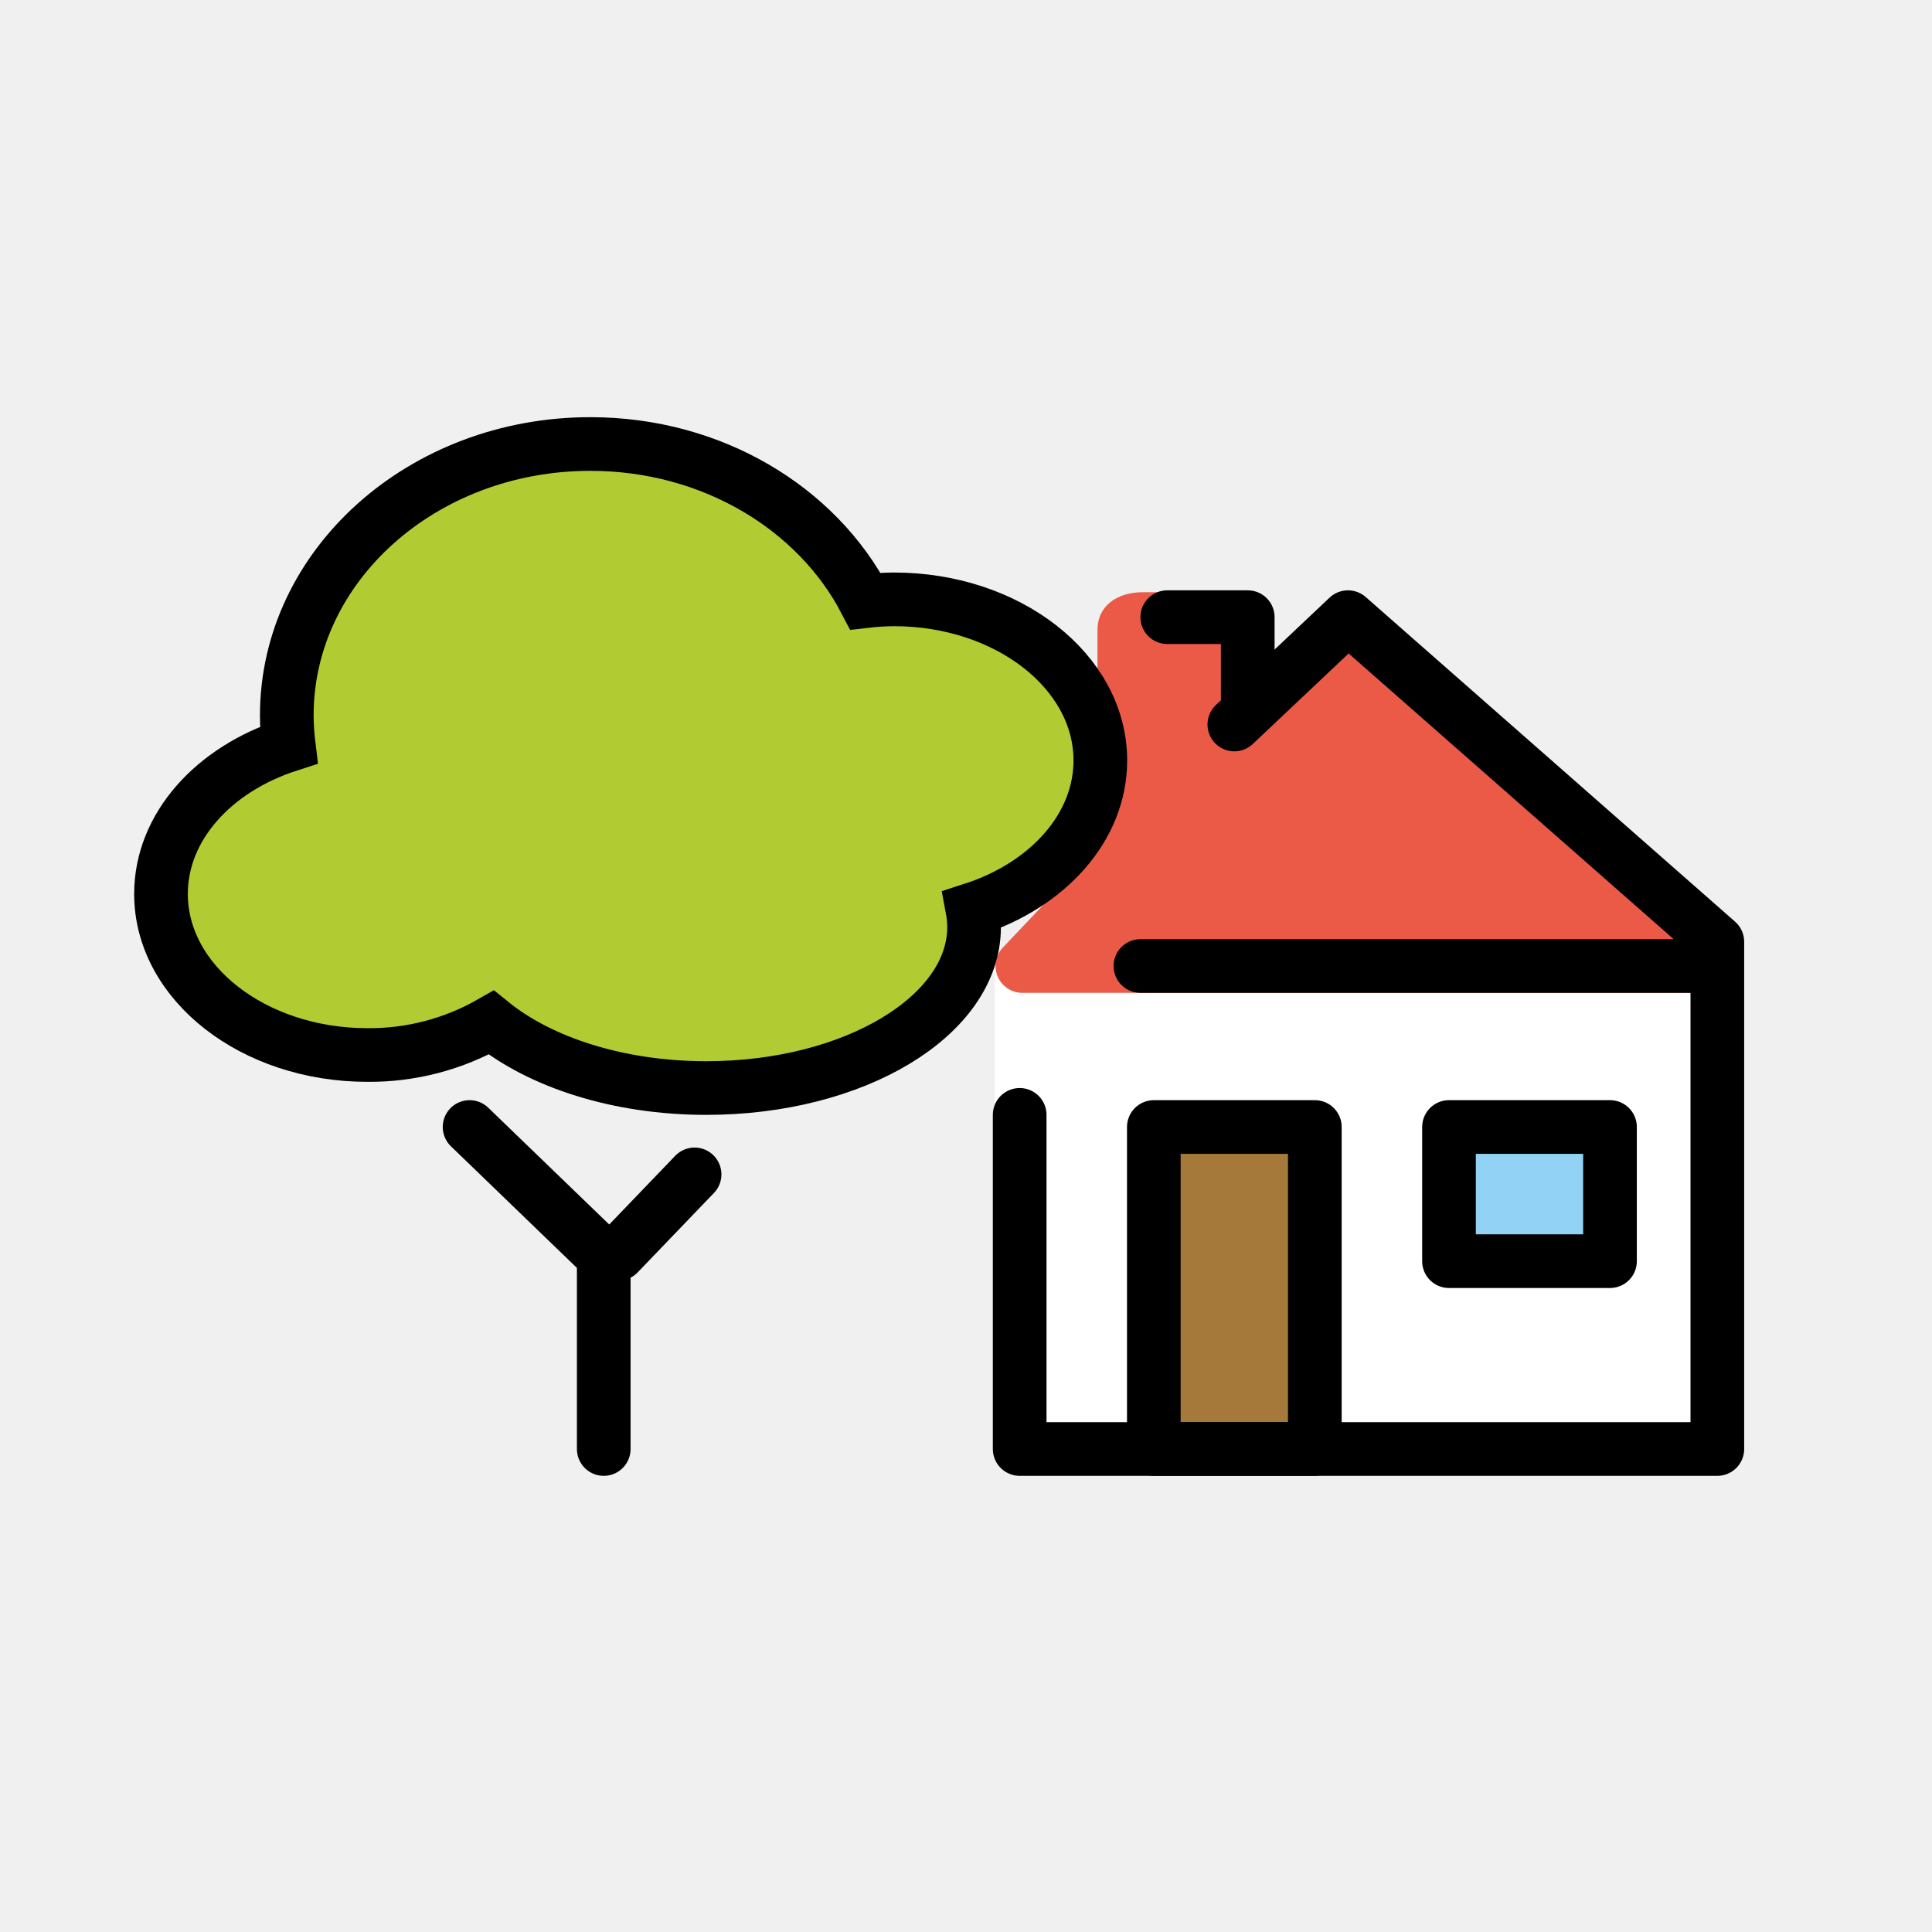
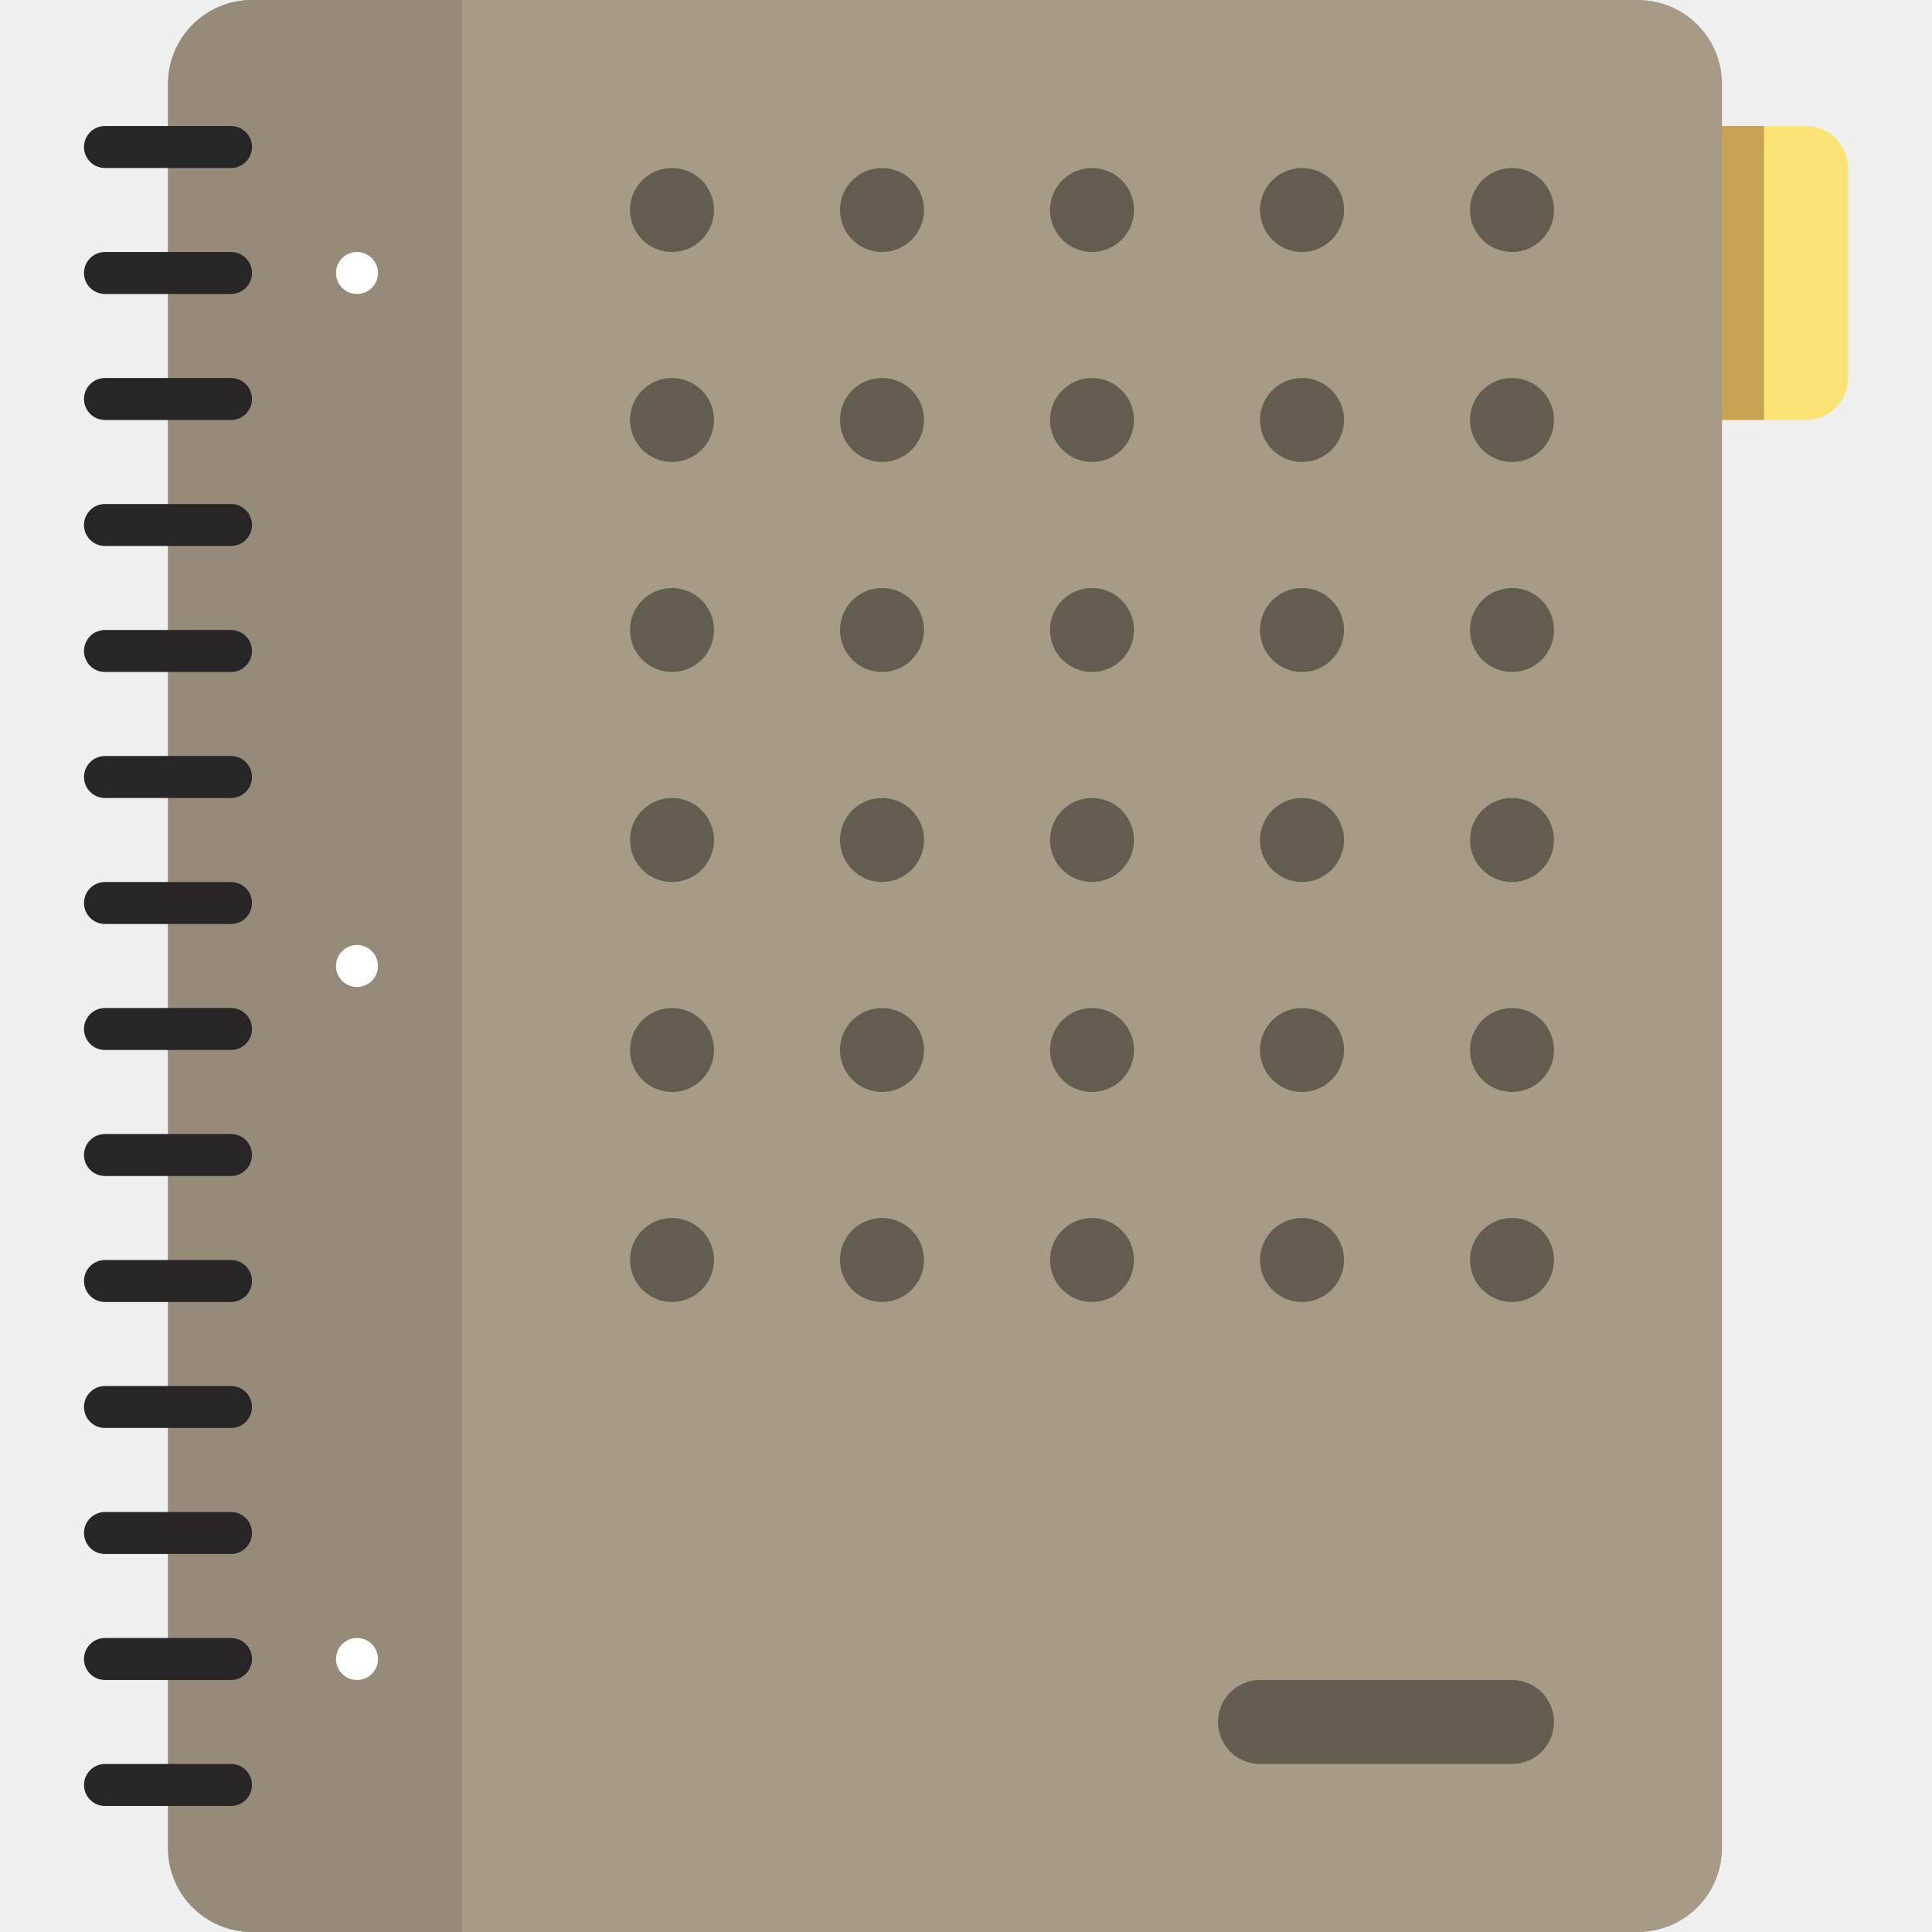
- <svg xmlns="http://www.w3.org/2000/svg" id="emoji" viewBox="0 0 72 72" version="1.1">
-   <g id="color">
-     <rect x="37.075" y="36.053" width="26.884" height="18.114" fill="#FFFFFF" />
-     <polygon fill="#EA5A47" stroke="#EA5A47" stroke-linecap="round" stroke-linejoin="round" stroke-miterlimit="10" stroke-width="2" points="50.235,23.2 38.1,36 63.5,36" />
-     <path fill="#EA5A47" d="M47.3,26l-6.4,6.059v-8.573c0-0.931,0.755-1.416,1.686-1.416h3.028 c0.931,0,1.686,0.485,1.686,1.416C47.3,23.486,47.3,26,47.3,26z" />
-     <rect x="43" y="42" width="6" height="12" fill="#A57939" />
-     <rect x="54" y="42" width="6" height="5" fill="#92D3F5" />
-     <path fill="#B1CC33" d="M41.006,28.339c0-3.312-3.445-6.003-7.694-6.003c-0.355,0.003-0.71,0.025-1.062,0.066 c-1.8-3.455-5.707-5.855-10.25-5.855c-6.248,0-11.312,4.529-11.312,10.114c0.001,0.369,0.025,0.738,0.07,1.104 C7.966,28.666,6,30.81,6,33.314c0,3.312,3.445,6.003,7.694,6.003c1.615,0.014,3.206-0.402,4.614-1.207 c1.818,1.477,4.726,2.438,8.015,2.438c5.511,0,9.978-2.688,9.978-6.003c-0.001-0.219-0.021-0.438-0.061-0.653 C39.036,32.99,41.006,30.845,41.006,28.339z" />
-   </g>
-   <g id="hair" />
-   <g id="skin" />
-   <g id="skin-shadow" />
-   <g id="line">
-     <polyline fill="none" stroke="#000000" stroke-linecap="round" stroke-linejoin="round" stroke-miterlimit="10" stroke-width="2" points="46,27 50.235,23 64,35.098 64,54 38,54 38,41.548" />
-     <rect x="43" y="42" width="6" height="12" fill="none" stroke="#000000" stroke-linecap="round" stroke-linejoin="round" stroke-miterlimit="10" stroke-width="2" />
-     <rect x="54" y="42" width="6" height="5" fill="none" stroke="#000000" stroke-linecap="round" stroke-linejoin="round" stroke-miterlimit="10" stroke-width="2" />
-     <polyline fill="none" stroke="#000000" stroke-linecap="round" stroke-linejoin="round" stroke-miterlimit="10" stroke-width="2" points="43.5,23 46.5,23 46.5,26" />
-     <path fill="none" stroke="#000000" stroke-miterlimit="10" stroke-width="2" d="M31.245,39.34" />
-     <polyline fill="none" stroke="#000000" stroke-linecap="round" stroke-linejoin="round" stroke-width="2" points="22.5,54 22.5,46.827 17.5,42" />
-     <line x1="23.041" x2="25.885" y1="46.727" y2="43.766" fill="none" stroke="#000000" stroke-linecap="round" stroke-linejoin="round" stroke-width="2" />
-     <path fill="none" stroke="#000000" stroke-linecap="round" stroke-miterlimit="10" stroke-width="2" d="M41.006,28.339 c0-3.312-3.445-6.003-7.694-6.003c-0.355,0.003-0.71,0.025-1.062,0.066c-1.8-3.455-5.707-5.855-10.25-5.855 c-6.248,0-11.312,4.529-11.312,10.114c0.001,0.369,0.025,0.738,0.07,1.104C7.966,28.666,6,30.81,6,33.314 c0,3.312,3.445,6.003,7.694,6.003c1.615,0.014,3.206-0.402,4.614-1.207c1.818,1.477,4.726,2.438,8.015,2.438 c5.511,0,9.978-2.688,9.978-6.003c-0.001-0.219-0.021-0.438-0.061-0.653 C39.036,32.99,41.006,30.845,41.006,28.339z" />
-     <line x1="63.5" x2="42.5" y1="36" y2="36" fill="none" stroke="#000000" stroke-linecap="round" stroke-linejoin="round" stroke-miterlimit="10" stroke-width="2" />
+ <svg xmlns="http://www.w3.org/2000/svg" version="1.1" id="Capa_1" viewBox="0 0 460 460" xml:space="preserve" width="512" height="512">
+   <g id="XMLID_2070_">
+     <path id="XMLID_2069_" style="fill:#FBE375;" d="M350,30h80c5.523,0,10,4.477,10,10v50c0,5.523-4.477,10-10,10h-80V30z" />
+     <path id="XMLID_2068_" style="fill:#C9A252;" d="M330,30h90v70h-90V30z" />
+     <path id="XMLID_2067_" style="fill:#A79A87;" d="M390,460H60c-11.046,0-20-8.954-20-20V20C40,8.954,48.954,0,60,0h330   c11.046,0,20,8.954,20,20v420C410,451.046,401.046,460,390,460z" />
+     <path id="XMLID_2066_" style="fill:#635D51;" d="M290,410L290,410c0-5.523,4.477-10,10-10h60c5.523,0,10,4.477,10,10l0,0   c0,5.523-4.477,10-10,10h-60C294.477,420,290,415.523,290,410z M360,60L360,60c5.523,0,10-4.477,10-10v0c0-5.523-4.477-10-10-10   l0,0c-5.523,0-10,4.477-10,10v0C350,55.523,354.477,60,360,60z M310,60L310,60c5.523,0,10-4.477,10-10v0c0-5.523-4.477-10-10-10   l0,0c-5.523,0-10,4.477-10,10v0C300,55.523,304.477,60,310,60z M260,60L260,60c5.523,0,10-4.477,10-10v0c0-5.523-4.477-10-10-10   l0,0c-5.523,0-10,4.477-10,10v0C250,55.523,254.477,60,260,60z M210,60L210,60c5.523,0,10-4.477,10-10v0c0-5.523-4.477-10-10-10h0   c-5.523,0-10,4.477-10,10v0C200,55.523,204.477,60,210,60z M160,60L160,60c5.523,0,10-4.477,10-10v0c0-5.523-4.477-10-10-10h0   c-5.523,0-10,4.477-10,10v0C150,55.523,154.477,60,160,60z M360,110L360,110c5.523,0,10-4.477,10-10v0c0-5.523-4.477-10-10-10l0,0   c-5.523,0-10,4.477-10,10v0C350,105.523,354.477,110,360,110z M310,110L310,110c5.523,0,10-4.477,10-10v0c0-5.523-4.477-10-10-10   l0,0c-5.523,0-10,4.477-10,10v0C300,105.523,304.477,110,310,110z M260,110L260,110c5.523,0,10-4.477,10-10v0   c0-5.523-4.477-10-10-10l0,0c-5.523,0-10,4.477-10,10v0C250,105.523,254.477,110,260,110z M210,110L210,110c5.523,0,10-4.477,10-10   v0c0-5.523-4.477-10-10-10h0c-5.523,0-10,4.477-10,10v0C200,105.523,204.477,110,210,110z M160,110L160,110c5.523,0,10-4.477,10-10   v0c0-5.523-4.477-10-10-10h0c-5.523,0-10,4.477-10,10v0C150,105.523,154.477,110,160,110z M360,160L360,160c5.523,0,10-4.477,10-10   v0c0-5.523-4.477-10-10-10l0,0c-5.523,0-10,4.477-10,10v0C350,155.523,354.477,160,360,160z M310,160L310,160   c5.523,0,10-4.477,10-10v0c0-5.523-4.477-10-10-10l0,0c-5.523,0-10,4.477-10,10v0C300,155.523,304.477,160,310,160z M260,160   L260,160c5.523,0,10-4.477,10-10v0c0-5.523-4.477-10-10-10l0,0c-5.523,0-10,4.477-10,10v0C250,155.523,254.477,160,260,160z    M210,160L210,160c5.523,0,10-4.477,10-10v0c0-5.523-4.477-10-10-10h0c-5.523,0-10,4.477-10,10v0C200,155.523,204.477,160,210,160z    M160,160L160,160c5.523,0,10-4.477,10-10v0c0-5.523-4.477-10-10-10h0c-5.523,0-10,4.477-10,10v0C150,155.523,154.477,160,160,160z    M360,210L360,210c5.523,0,10-4.477,10-10v0c0-5.523-4.477-10-10-10l0,0c-5.523,0-10,4.477-10,10v0   C350,205.523,354.477,210,360,210z M310,210L310,210c5.523,0,10-4.477,10-10v0c0-5.523-4.477-10-10-10l0,0c-5.523,0-10,4.477-10,10   v0C300,205.523,304.477,210,310,210z M260,210L260,210c5.523,0,10-4.477,10-10v0c0-5.523-4.477-10-10-10l0,0   c-5.523,0-10,4.477-10,10v0C250,205.523,254.477,210,260,210z M210,210L210,210c5.523,0,10-4.477,10-10v0c0-5.523-4.477-10-10-10h0   c-5.523,0-10,4.477-10,10v0C200,205.523,204.477,210,210,210z M160,210L160,210c5.523,0,10-4.477,10-10v0c0-5.523-4.477-10-10-10h0   c-5.523,0-10,4.477-10,10v0C150,205.523,154.477,210,160,210z M360,260L360,260c5.523,0,10-4.477,10-10v0c0-5.523-4.477-10-10-10   l0,0c-5.523,0-10,4.477-10,10v0C350,255.523,354.477,260,360,260z M310,260L310,260c5.523,0,10-4.477,10-10v0   c0-5.523-4.477-10-10-10l0,0c-5.523,0-10,4.477-10,10v0C300,255.523,304.477,260,310,260z M260,260L260,260c5.523,0,10-4.477,10-10   v0c0-5.523-4.477-10-10-10l0,0c-5.523,0-10,4.477-10,10v0C250,255.523,254.477,260,260,260z M210,260L210,260   c5.523,0,10-4.477,10-10v0c0-5.523-4.477-10-10-10h0c-5.523,0-10,4.477-10,10v0C200,255.523,204.477,260,210,260z M160,260L160,260   c5.523,0,10-4.477,10-10v0c0-5.523-4.477-10-10-10h0c-5.523,0-10,4.477-10,10v0C150,255.523,154.477,260,160,260z M360,310L360,310   c5.523,0,10-4.477,10-10l0,0c0-5.523-4.477-10-10-10l0,0c-5.523,0-10,4.477-10,10l0,0C350,305.523,354.477,310,360,310z M310,310   L310,310c5.523,0,10-4.477,10-10l0,0c0-5.523-4.477-10-10-10l0,0c-5.523,0-10,4.477-10,10l0,0C300,305.523,304.477,310,310,310z    M260,310L260,310c5.523,0,10-4.477,10-10l0,0c0-5.523-4.477-10-10-10l0,0c-5.523,0-10,4.477-10,10l0,0   C250,305.523,254.477,310,260,310z M210,310L210,310c5.523,0,10-4.477,10-10l0,0c0-5.523-4.477-10-10-10h0c-5.523,0-10,4.477-10,10   l0,0C200,305.523,204.477,310,210,310z M160,310L160,310c5.523,0,10-4.477,10-10l0,0c0-5.523-4.477-10-10-10h0   c-5.523,0-10,4.477-10,10l0,0C150,305.523,154.477,310,160,310z" />
+     <path id="XMLID_14_" style="fill:#968B79;" d="M110,460H60c-11.046,0-20-8.954-20-20V20C40,8.954,48.954,0,60,0h50V460z" />
+     <path id="XMLID_10_" style="fill:#FFFFFF;" d="M85,390L85,390c2.761,0,5,2.239,5,5l0,0c0,2.761-2.239,5-5,5h0c-2.761,0-5-2.239-5-5   l0,0C80,392.239,82.239,390,85,390z M80,65L80,65c0,2.761,2.239,5,5,5h0c2.761,0,5-2.239,5-5v0c0-2.761-2.239-5-5-5h0   C82.239,60,80,62.239,80,65z M80,230L80,230c0,2.761,2.239,5,5,5h0c2.761,0,5-2.239,5-5l0,0c0-2.761-2.239-5-5-5h0   C82.239,225,80,227.239,80,230z" />
+     <path id="XMLID_11_" style="fill:#272525;" d="M55,40H25c-2.761,0-5-2.239-5-5v0c0-2.761,2.239-5,5-5h30c2.761,0,5,2.239,5,5v0   C60,37.761,57.761,40,55,40z M60,65L60,65c0-2.761-2.239-5-5-5H25c-2.761,0-5,2.239-5,5v0c0,2.761,2.239,5,5,5h30   C57.761,70,60,67.761,60,65z M60,95L60,95c0-2.761-2.239-5-5-5H25c-2.761,0-5,2.239-5,5v0c0,2.761,2.239,5,5,5h30   C57.761,100,60,97.761,60,95z M60,125L60,125c0-2.761-2.239-5-5-5H25c-2.761,0-5,2.239-5,5v0c0,2.761,2.239,5,5,5h30   C57.761,130,60,127.761,60,125z M60,155L60,155c0-2.761-2.239-5-5-5H25c-2.761,0-5,2.239-5,5l0,0c0,2.761,2.239,5,5,5h30   C57.761,160,60,157.761,60,155z M60,185L60,185c0-2.761-2.239-5-5-5H25c-2.761,0-5,2.239-5,5l0,0c0,2.761,2.239,5,5,5h30   C57.761,190,60,187.761,60,185z M60,215L60,215c0-2.761-2.239-5-5-5H25c-2.761,0-5,2.239-5,5l0,0c0,2.761,2.239,5,5,5h30   C57.761,220,60,217.761,60,215z M60,245L60,245c0-2.761-2.239-5-5-5H25c-2.761,0-5,2.239-5,5l0,0c0,2.761,2.239,5,5,5h30   C57.761,250,60,247.761,60,245z M60,275L60,275c0-2.761-2.239-5-5-5H25c-2.761,0-5,2.239-5,5l0,0c0,2.761,2.239,5,5,5h30   C57.761,280,60,277.761,60,275z M60,305L60,305c0-2.761-2.239-5-5-5H25c-2.761,0-5,2.239-5,5l0,0c0,2.761,2.239,5,5,5h30   C57.761,310,60,307.761,60,305z M60,335L60,335c0-2.761-2.239-5-5-5H25c-2.761,0-5,2.239-5,5l0,0c0,2.761,2.239,5,5,5h30   C57.761,340,60,337.761,60,335z M60,365L60,365c0-2.761-2.239-5-5-5H25c-2.761,0-5,2.239-5,5l0,0c0,2.761,2.239,5,5,5h30   C57.761,370,60,367.761,60,365z M60,395L60,395c0-2.761-2.239-5-5-5H25c-2.761,0-5,2.239-5,5l0,0c0,2.761,2.239,5,5,5h30   C57.761,400,60,397.761,60,395z M60,425L60,425c0-2.761-2.239-5-5-5H25c-2.761,0-5,2.239-5,5l0,0c0,2.761,2.239,5,5,5h30   C57.761,430,60,427.761,60,425z" />
  </g>
</svg>
